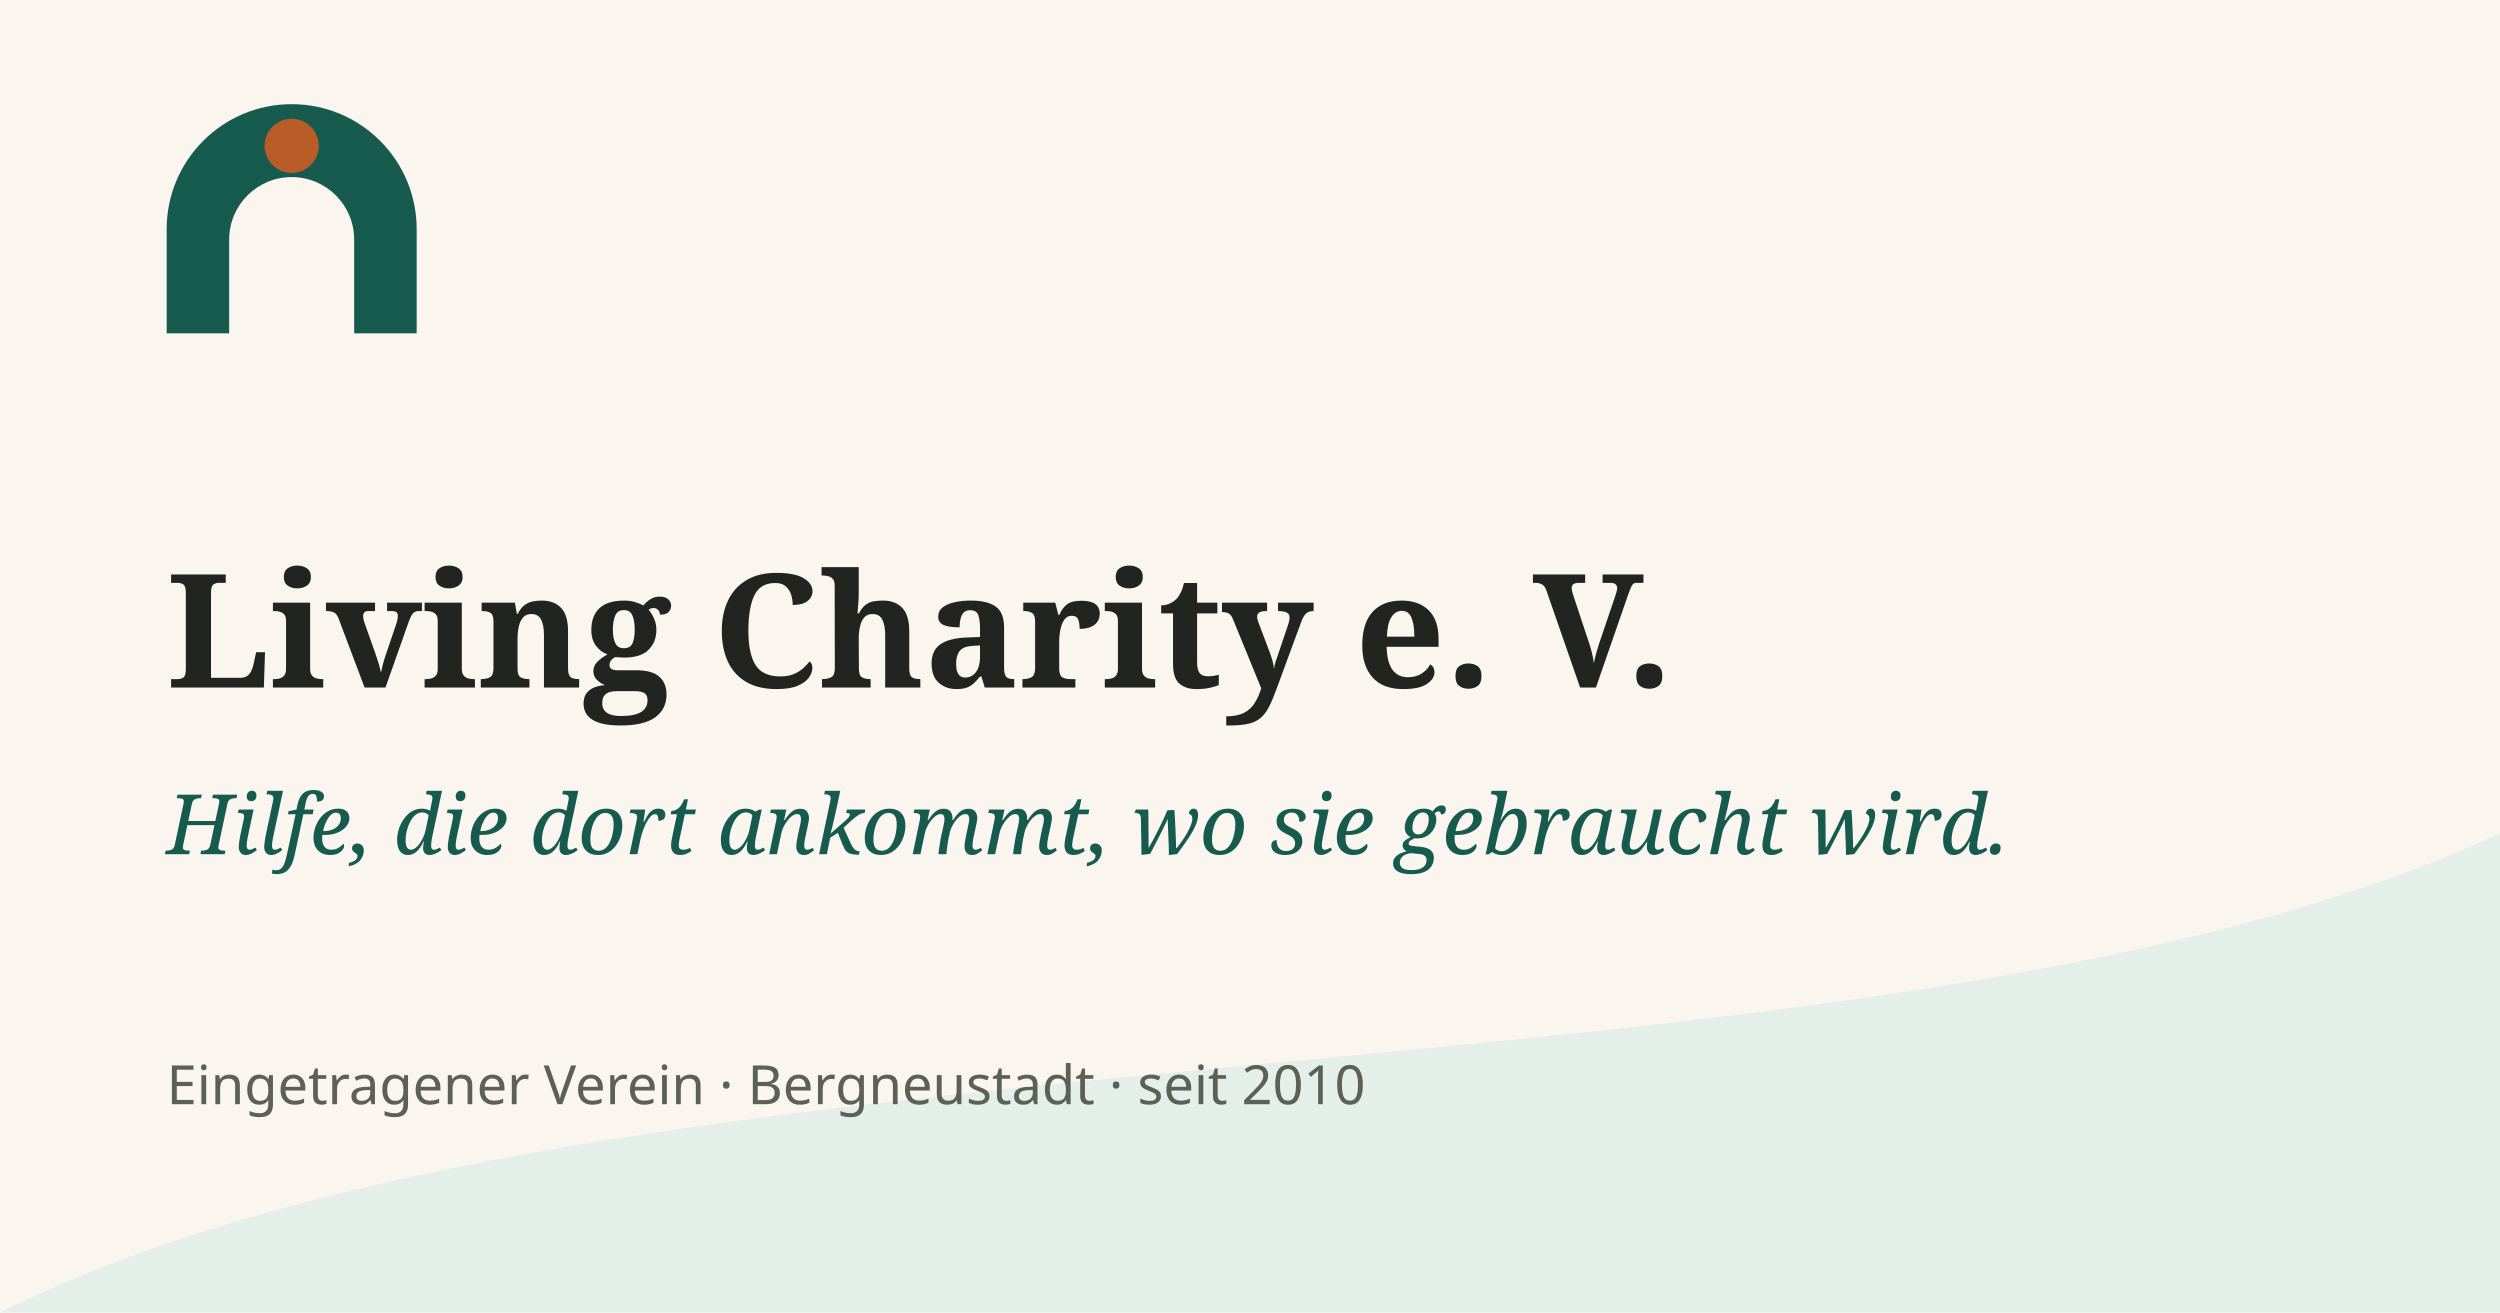
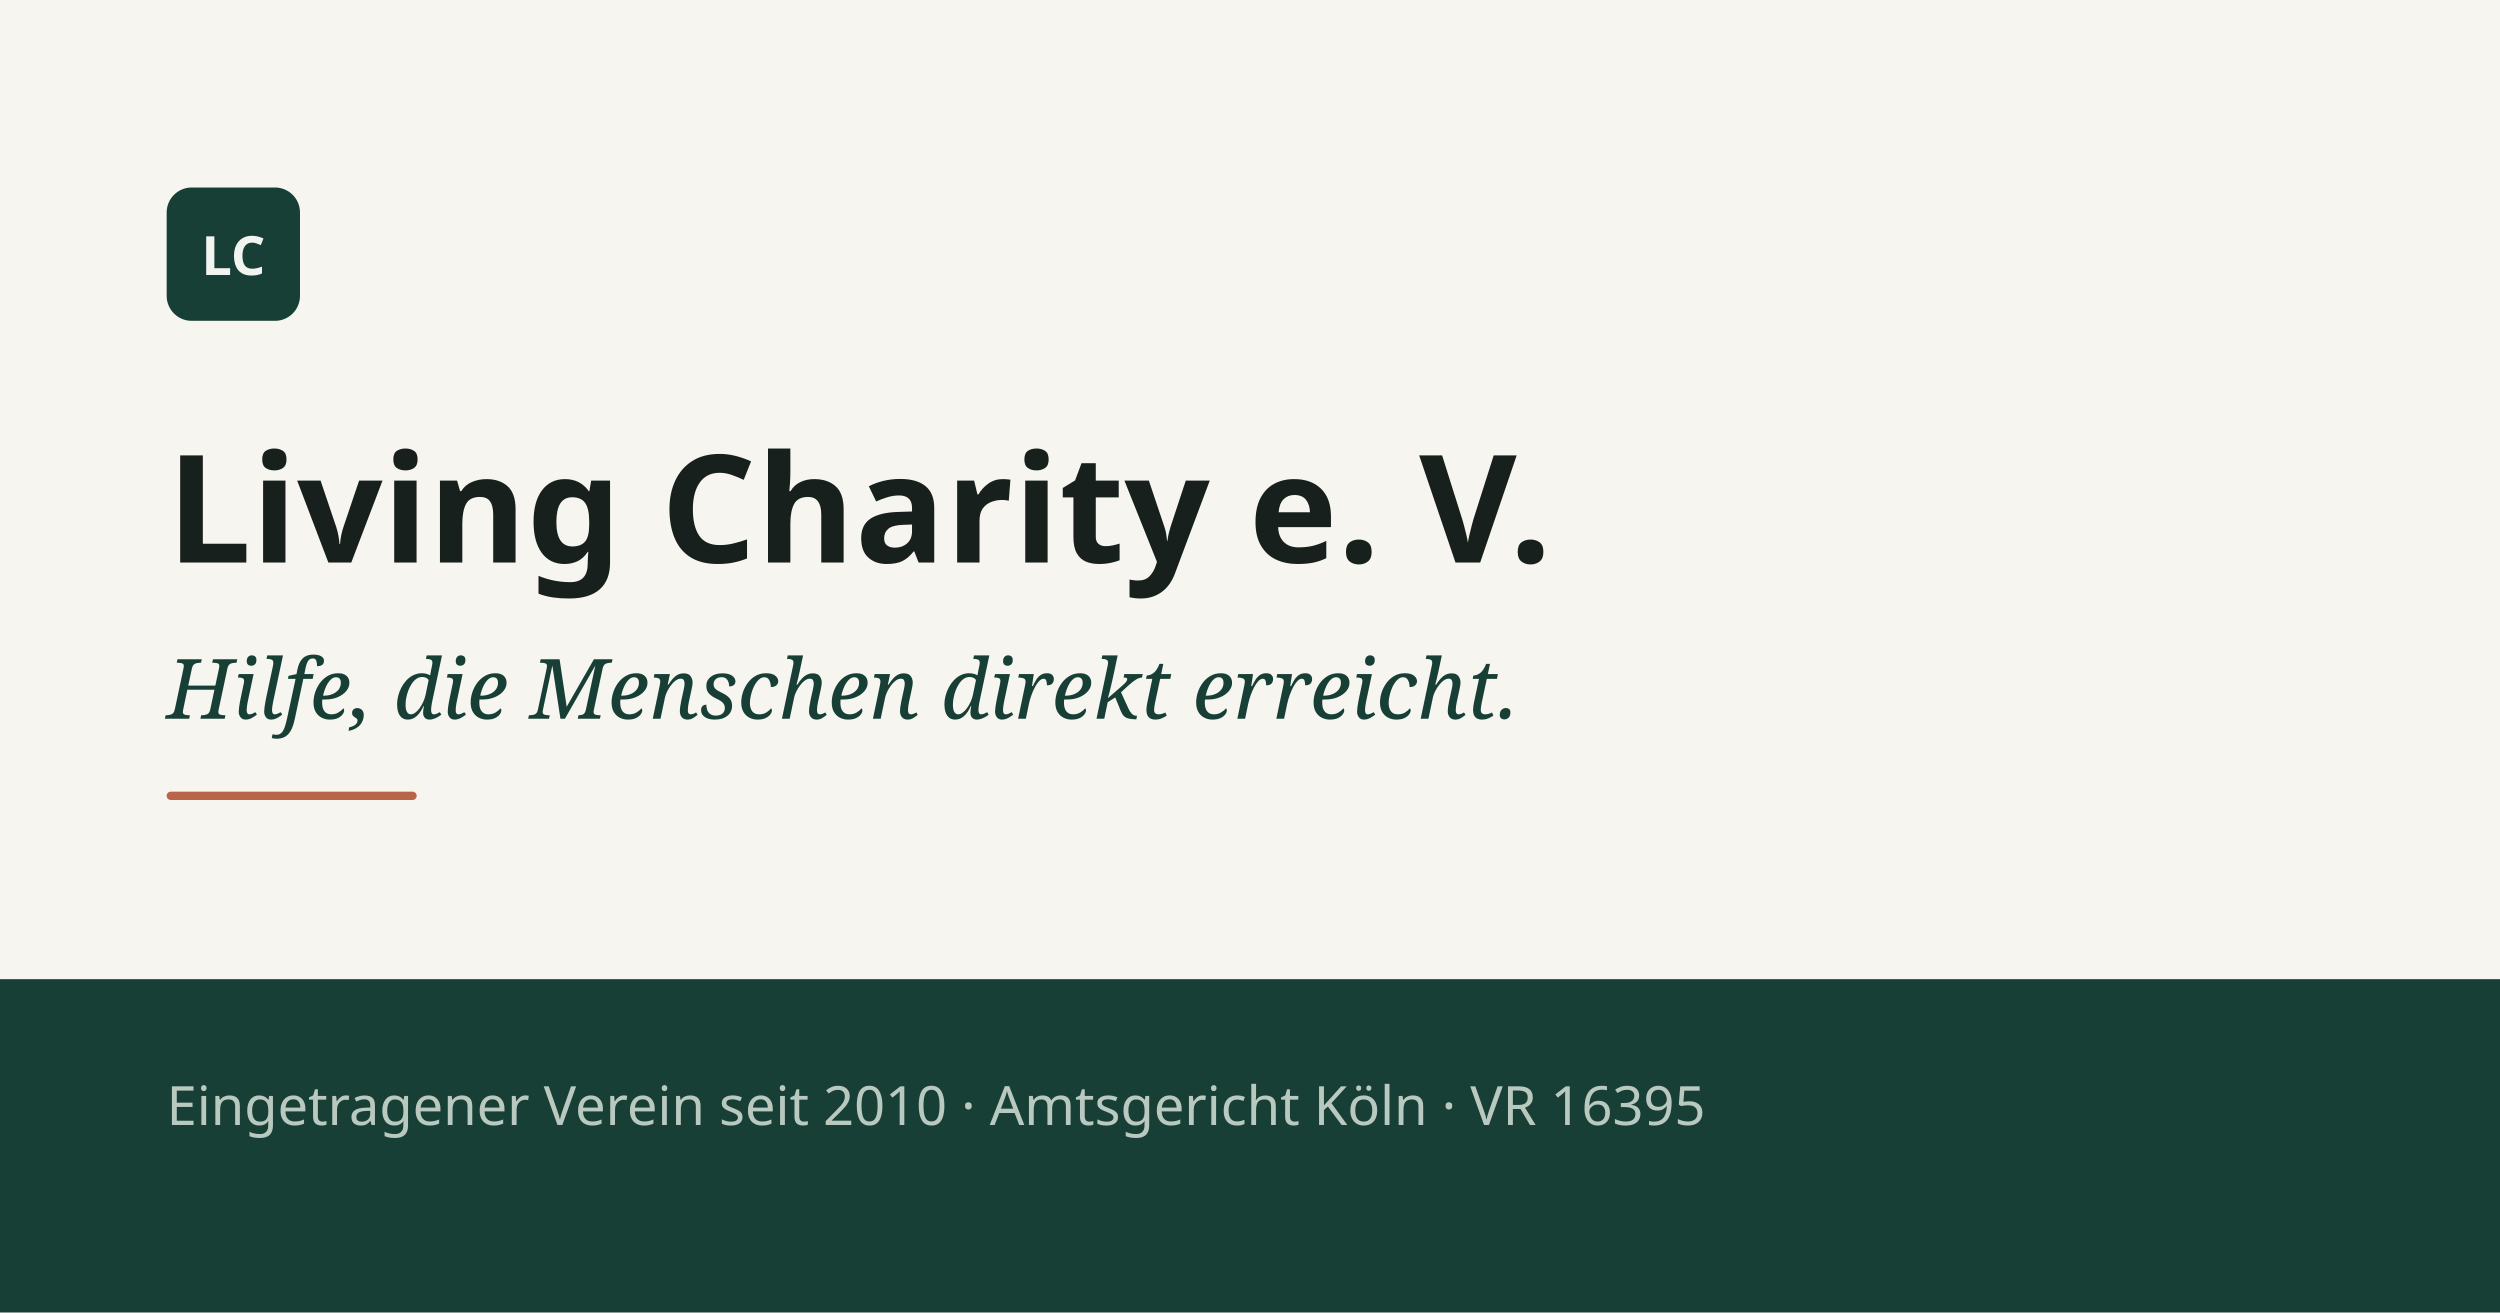
<svg xmlns="http://www.w3.org/2000/svg" viewBox="0 0 1200 630">
-   <rect width="1200" height="630" fill="#faf6ef" />
-   <path d="M0 630 C300 480 900 540 1200 400 L1200 630 Z" fill="#e4efe9" />
-   <path d="M80 200 V150 a60 60 0 0 1 120 0 V200 h-30 V155 a30 30 0 0 0 -60 0 V200 Z" fill="#175b4f" transform="translate(0,-40)" />
-   <circle cx="140" cy="70" r="13" fill="#b95c28" />
-   <text x="80" y="330" font-family="Georgia, serif" font-size="76" font-weight="700" fill="#22251f">Living Charity e. V.</text>
-   <text x="80" y="410" font-family="Georgia, serif" font-size="40" font-style="italic" fill="#175b4f">Hilfe, die dort ankommt, wo sie gebraucht wird.</text>
-   <text x="80" y="530" font-family="sans-serif" font-size="26" fill="#5c6156">Eingetragener Verein · Bergneustadt · seit 2010</text>
+   <rect width="1200" height="630" fill="#f7f5ef" />
+   <rect y="470" width="1200" height="160" fill="#173f35" />
+   <rect x="80" y="90" width="64" height="64" rx="12" fill="#173f35" />
+   <text x="112" y="132" text-anchor="middle" font-family="sans-serif" font-size="26" font-weight="800" fill="#f2f4ef">LC</text>
+   <text x="80" y="270" font-family="sans-serif" font-size="72" font-weight="800" fill="#17201d">Living Charity e. V.</text>
+   <text x="80" y="345" font-family="Georgia, serif" font-style="italic" font-size="40" fill="#173f35">Hilfe, die Menschen direkt erreicht.</text>
+   <text x="80" y="540" font-family="sans-serif" font-size="26" fill="#b9c9c0">Eingetragener Verein seit 2010 · Amtsgericht Köln · VR 16395</text>
+   <rect x="80" y="380" width="120" height="4" rx="2" fill="#b86548" />
</svg>
